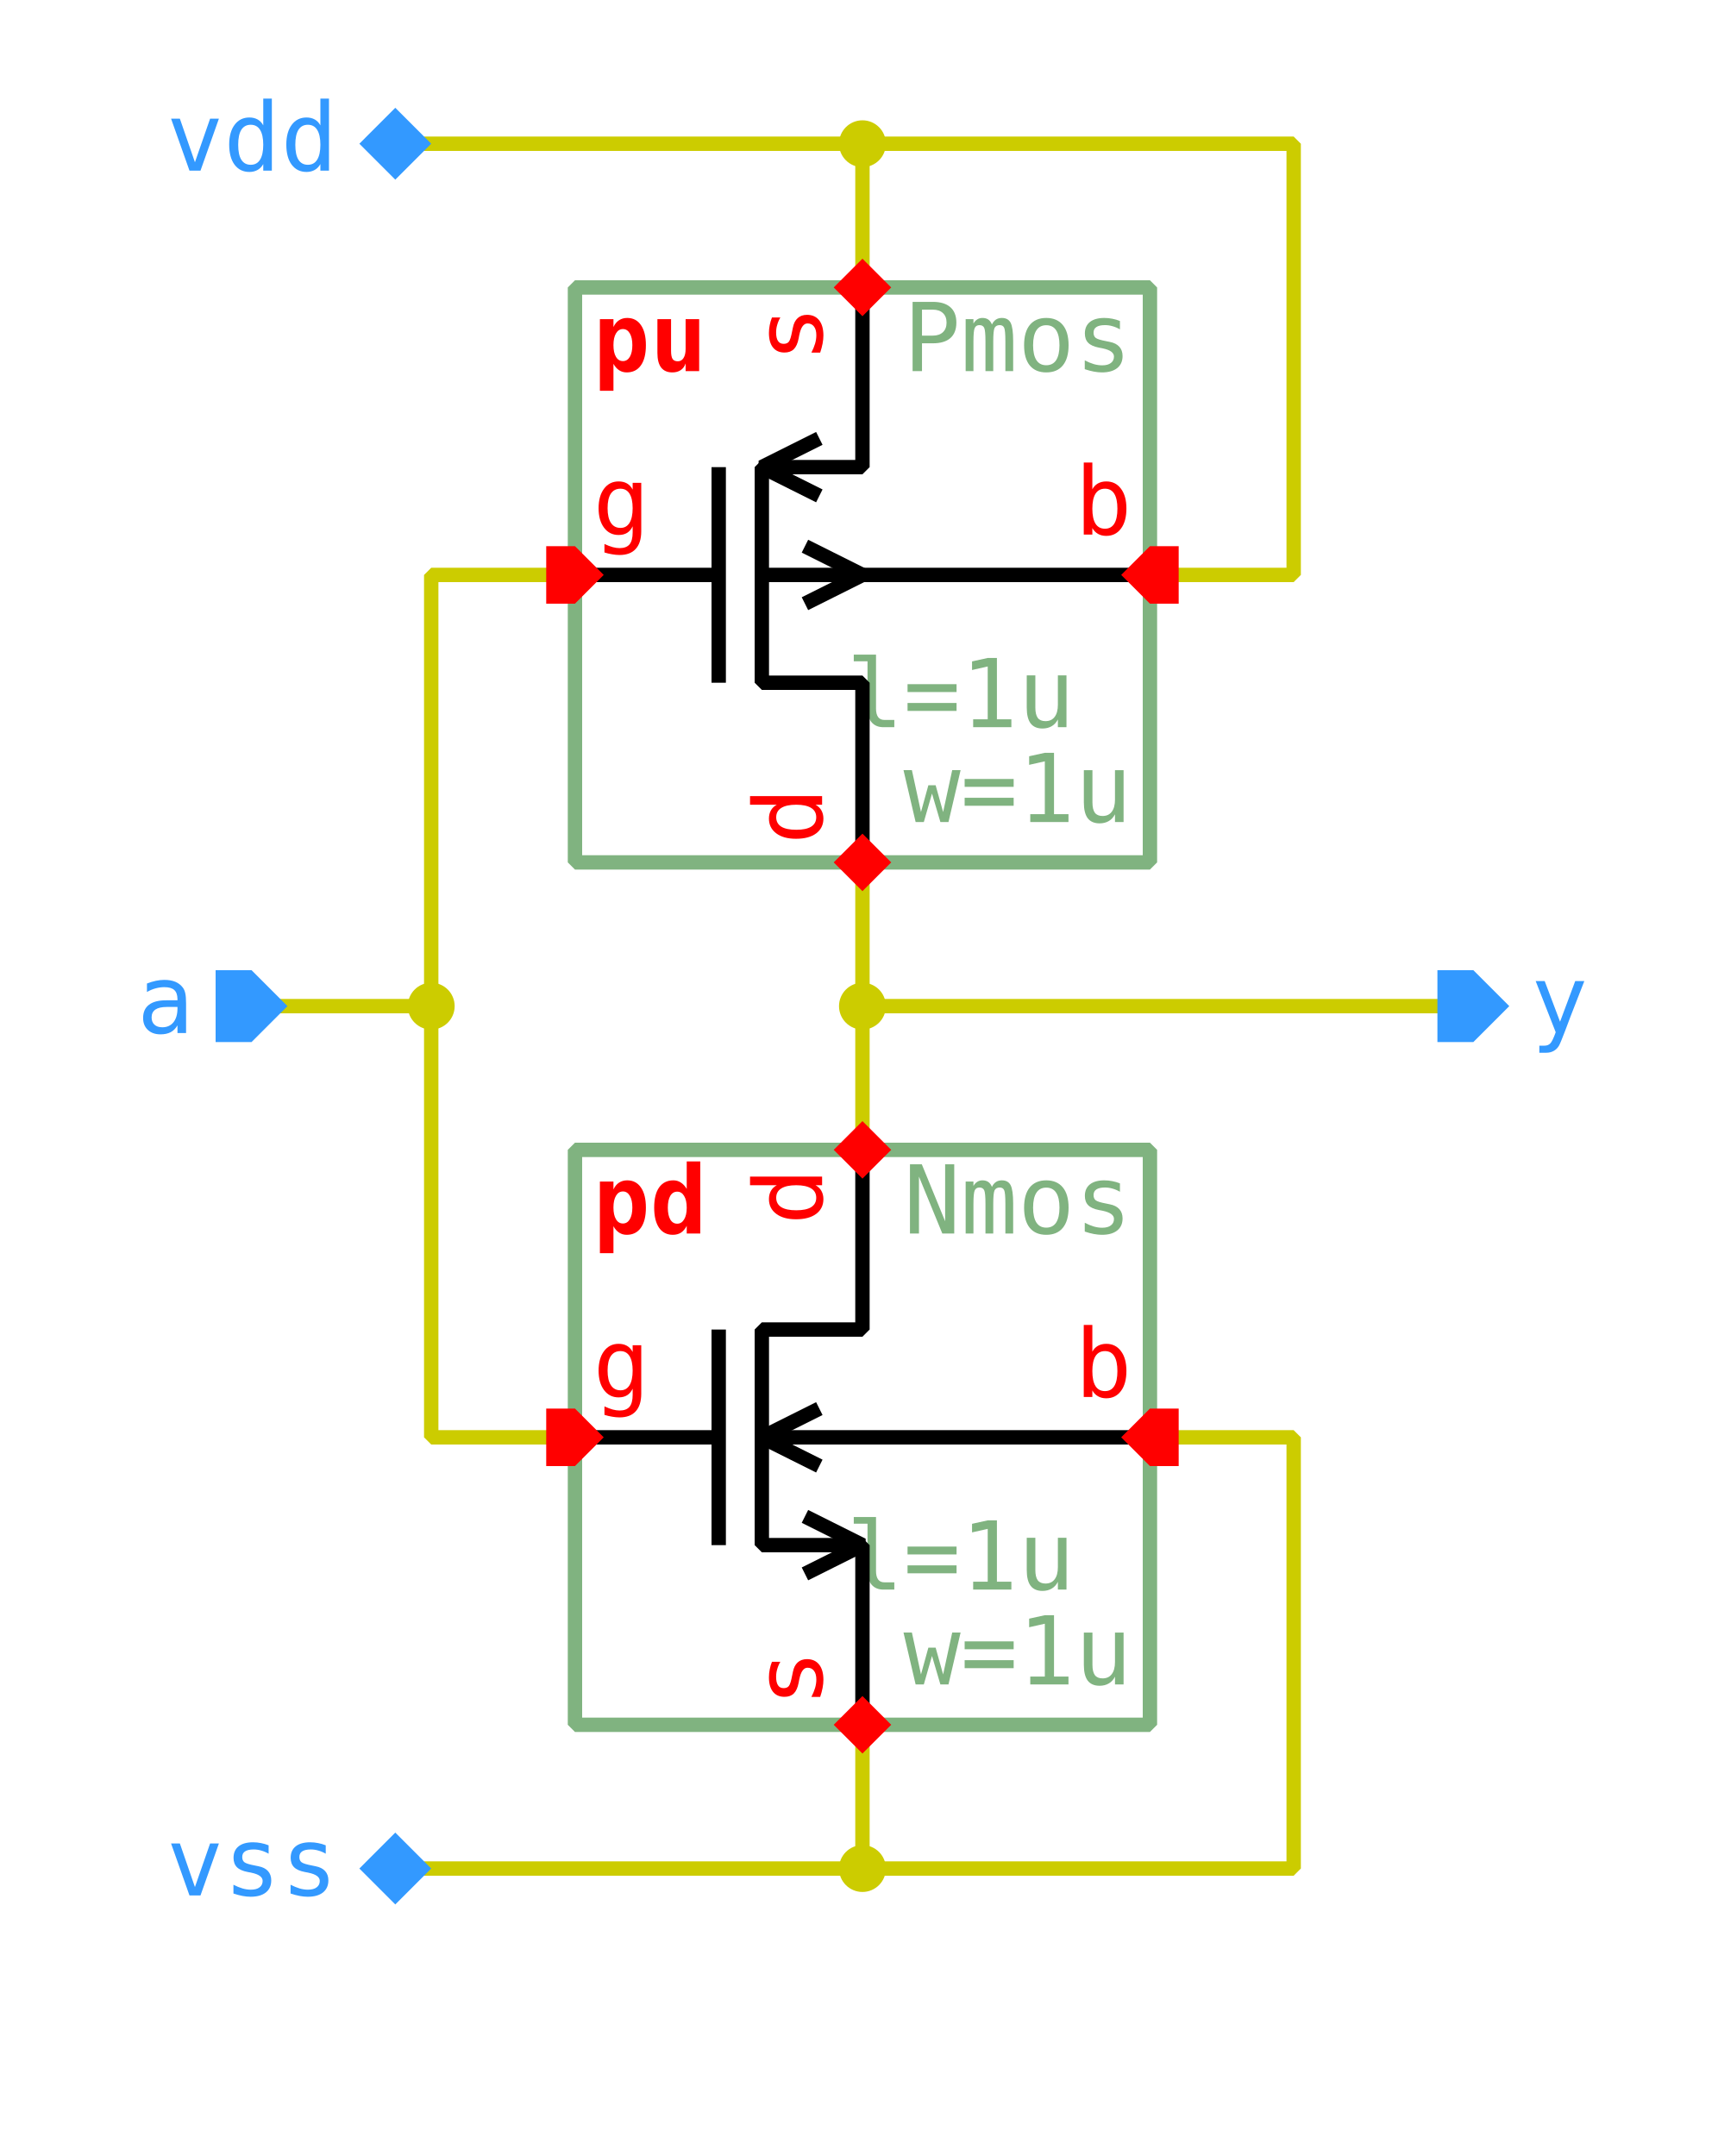
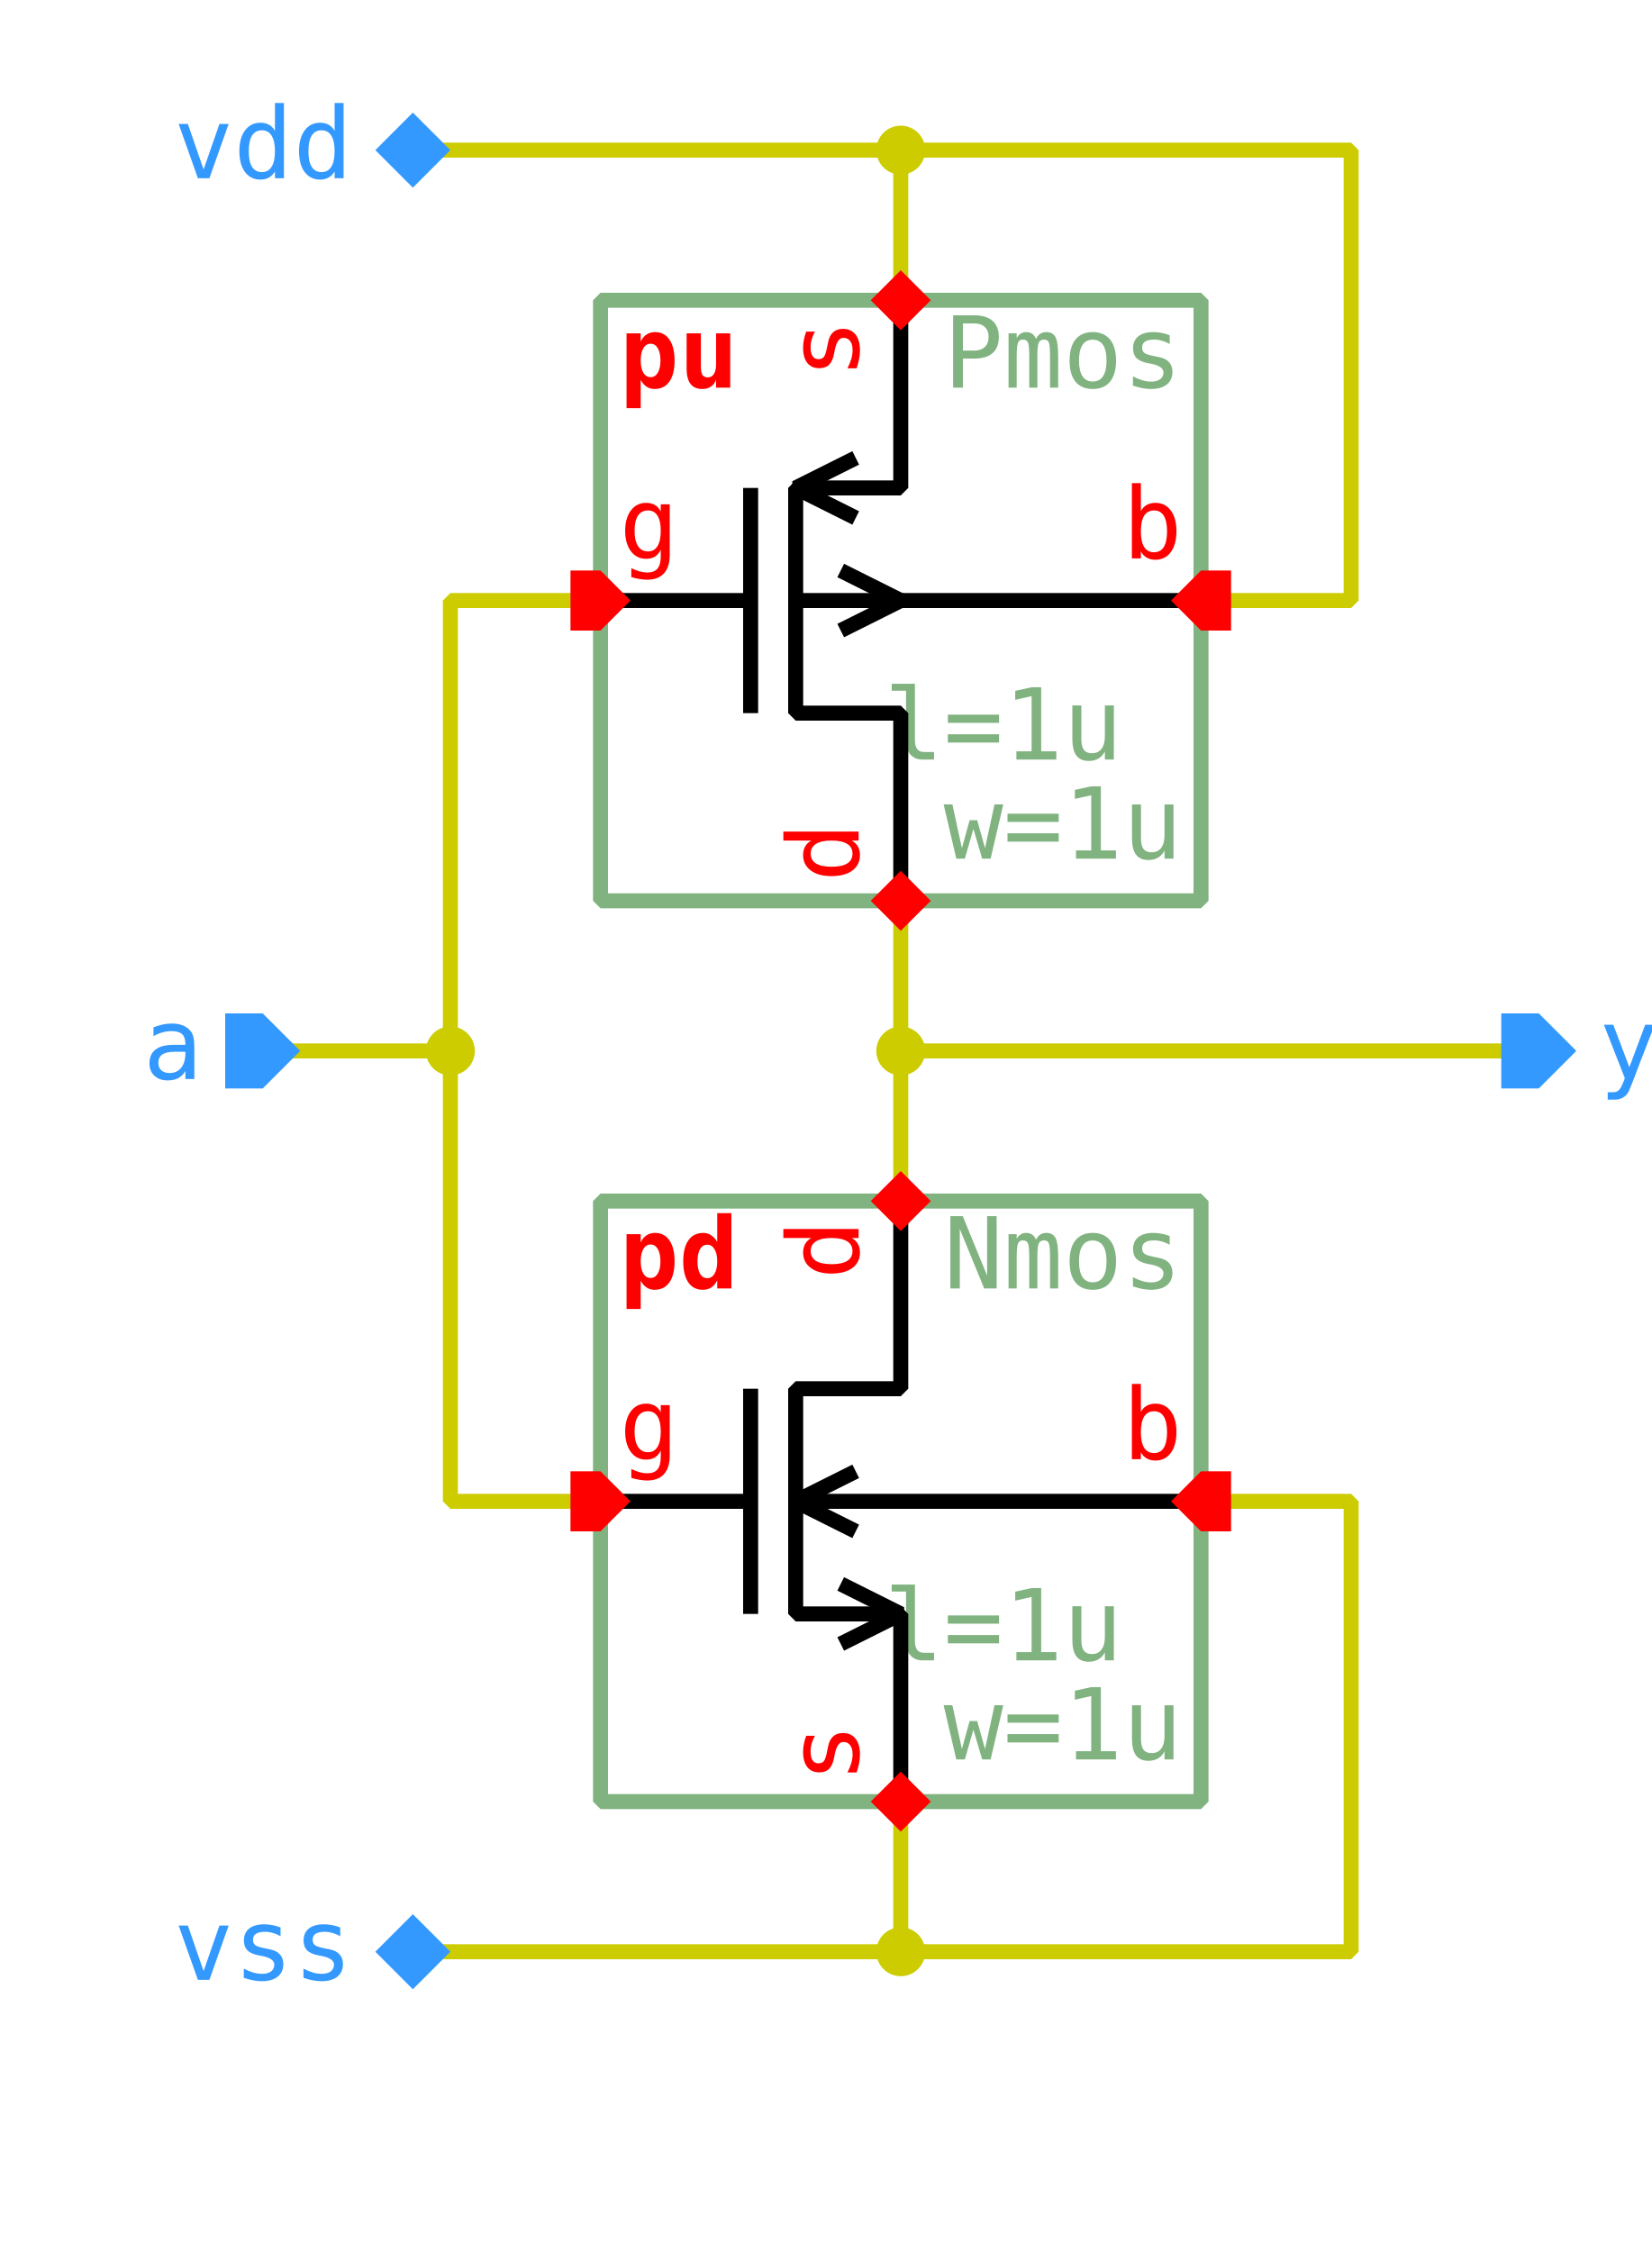
- <svg xmlns="http://www.w3.org/2000/svg" width="418.25px" height="525.0px" viewBox="-1.0 -1.0 11.95 15.0">
+ <svg xmlns="http://www.w3.org/2000/svg" width="385.0px" height="525.0px" viewBox="-1.0 -1.0 11.0 15.0">
  <style type="text/css">svg { stroke-linecap: butt; stroke-linejoin: bevel; } text { font-size: 11pt; font-family: "Inconsolata", monospace; font-stretch: 75%; } .instanceName { font-weight: bold; fill: #f00; } .pinLabel, .pinArrow { fill: #f00; } .params, .cellName { fill: #80b380; } .symbolOutline { stroke: #80b380; } .symbolPoly { stroke: #000; } .symbolOutline, .symbolPoly, .schemWire, .tapPoint { fill: none; stroke-width: 0.1; } .grid { fill: #ccc; } .schemWire, .tapPoint { stroke: #cc0; } .schemWire { stroke-linecap: square; } .connPoint, .tapPointLabel { fill: #cc0; } .portArrow, .portLabel { fill: #39f; }</style>
  <g transform="matrix(1 0 0 -1 0 13.0)">
    <path d="M2.0 1.0 L3.0 1.0 L5.0 1.0 L5.0 2.0" class="schemWire" />
    <path d="M5.0 1.0 L8.0 1.0 L8.0 4.0 L7.0 4.0" class="schemWire" />
    <path d="M2.0 13.0 L3.0 13.0 L5.0 13.0 L5.0 12.0" class="schemWire" />
    <path d="M5.0 13.0 L8.0 13.0 L8.0 10.0 L7.0 10.0" class="schemWire" />
    <path d="M1.0 7.0 L2.0 7.0 L2.0 4.0 L3.0 4.0" class="schemWire" />
    <path d="M2.0 7.0 L2.0 10.0 L3.0 10.0" class="schemWire" />
    <path d="M9.0 7.0 L8.0 7.0 L5.0 7.0 L5.0 6.0" class="schemWire" />
    <path d="M5.0 7.0 L5.0 8.0" class="schemWire" />
    <circle cx="5.0" cy="7.0" r="0.163" class="connPoint" />
    <circle cx="2.0" cy="7.0" r="0.163" class="connPoint" />
    <circle cx="5.0" cy="13.0" r="0.163" class="connPoint" />
    <circle cx="5.0" cy="1.0" r="0.163" class="connPoint" />
    <g>
      <rect x="3.0" y="2.0" width="4.0" height="4.0" class="symbolOutline" />
      <text transform="matrix(0.045 0 0 -0.045 6.875 5.875)" dominant-baseline="hanging" text-anchor="end" class="cellName">Nmos</text>
      <text transform="matrix(0.045 0 0 -0.045 6.875 2.125)" dominant-baseline="ideographic" text-anchor="end" class="params">
        <tspan x="0" y="-1em">l=1u</tspan>
        <tspan x="0" y="0em">w=1u</tspan>
      </text>
      <text transform="matrix(0.045 0 0 -0.045 3.125 5.875)" dominant-baseline="hanging" text-anchor="start" class="instanceName">pd</text>
      <path d="M2.0 0.0 L2.0 1.25 L1.3 1.25 L1.3 2.75 L2.0 2.75 L2.0 4.0" transform="matrix(1 0 0 1 3.0 2.0)" class="symbolPoly" />
      <path d="M1.0 1.25 L1.0 2.75" transform="matrix(1 0 0 1 3.0 2.0)" class="symbolPoly" />
      <path d="M0.0 2.0 L1.0 2.0" transform="matrix(1 0 0 1 3.0 2.0)" class="symbolPoly" />
      <path d="M4.0 2.0 L1.3 2.0" transform="matrix(1 0 0 1 3.0 2.0)" class="symbolPoly" />
      <path d="M1.7 1.8 L1.3 2.0 L1.7 2.2" transform="matrix(1 0 0 1 3.0 2.0)" class="symbolPoly" />
      <path d="M1.6 1.05 L2.0 1.25 L1.6 1.45" transform="matrix(1 0 0 1 3.0 2.0)" class="symbolPoly" />
      <path d="M0 0 L0.2 -0.2 L0.2 -0.4 L0 -0.4 L-0.2 -0.4 L-0.2 -0.2 Z" transform="matrix(0 -1 1 0 3.2 4.0)" class="pinArrow" />
      <text transform="matrix(0.045 0 0 -0.045 3.125 4.125)" dominant-baseline="ideographic" text-anchor="start" class="pinLabel">g</text>
      <path d="M0 0 L0.2 -0.2 L0.2 -0.2 L0 -0.4 L-0.2 -0.2 L-0.2 -0.2 Z" transform="matrix(1 0 0 1 5.0 2.2)" class="pinArrow" />
      <text transform="matrix(0 0.045 0.045 0 4.875 2.125)" dominant-baseline="ideographic" text-anchor="start" class="pinLabel">s</text>
      <path d="M0 0 L0.2 -0.2 L0.2 -0.2 L0 -0.4 L-0.2 -0.2 L-0.2 -0.2 Z" transform="matrix(-1 0 0 -1 5.0 5.8)" class="pinArrow" />
      <text transform="matrix(0 0.045 0.045 0 4.875 5.875)" dominant-baseline="ideographic" text-anchor="end" class="pinLabel">d</text>
      <path d="M0 0 L0.2 -0.2 L0.2 -0.4 L0 -0.4 L-0.2 -0.4 L-0.2 -0.2 Z" transform="matrix(0 1 -1 0 6.8 4.0)" class="pinArrow" />
      <text transform="matrix(0.045 0 0 -0.045 6.875 4.125)" dominant-baseline="ideographic" text-anchor="end" class="pinLabel">b</text>
    </g>
    <g>
      <rect x="3.0" y="8.0" width="4.0" height="4.0" class="symbolOutline" />
      <text transform="matrix(0.045 0 0 -0.045 6.875 11.875)" dominant-baseline="hanging" text-anchor="end" class="cellName">Pmos</text>
      <text transform="matrix(0.045 0 0 -0.045 6.875 8.125)" dominant-baseline="ideographic" text-anchor="end" class="params">
        <tspan x="0" y="-1em">l=1u</tspan>
        <tspan x="0" y="0em">w=1u</tspan>
      </text>
      <text transform="matrix(0.045 0 0 -0.045 3.125 11.875)" dominant-baseline="hanging" text-anchor="start" class="instanceName">pu</text>
      <path d="M2.0 0.0 L2.0 1.25 L1.3 1.25 L1.3 2.75 L2.0 2.75 L2.0 4.0" transform="matrix(1 0 0 1 3.0 8.0)" class="symbolPoly" />
      <path d="M1.0 1.25 L1.0 2.75" transform="matrix(1 0 0 1 3.0 8.0)" class="symbolPoly" />
      <path d="M0.0 2.0 L1.0 2.0" transform="matrix(1 0 0 1 3.0 8.0)" class="symbolPoly" />
      <path d="M4.0 2.0 L1.3 2.0" transform="matrix(1 0 0 1 3.0 8.0)" class="symbolPoly" />
      <path d="M1.7 2.55 L1.3 2.75 L1.7 2.95" transform="matrix(1 0 0 1 3.0 8.0)" class="symbolPoly" />
      <path d="M1.6 1.8 L2.0 2.0 L1.6 2.2" transform="matrix(1 0 0 1 3.0 8.0)" class="symbolPoly" />
      <path d="M0 0 L0.2 -0.2 L0.2 -0.4 L0 -0.4 L-0.2 -0.4 L-0.2 -0.2 Z" transform="matrix(0 -1 1 0 3.2 10.0)" class="pinArrow" />
      <text transform="matrix(0.045 0 0 -0.045 3.125 10.125)" dominant-baseline="ideographic" text-anchor="start" class="pinLabel">g</text>
      <path d="M0 0 L0.2 -0.2 L0.2 -0.2 L0 -0.4 L-0.2 -0.2 L-0.2 -0.2 Z" transform="matrix(1 0 0 1 5.0 8.2)" class="pinArrow" />
      <text transform="matrix(0 0.045 0.045 0 4.875 8.125)" dominant-baseline="ideographic" text-anchor="start" class="pinLabel">d</text>
      <path d="M0 0 L0.2 -0.2 L0.2 -0.2 L0 -0.4 L-0.2 -0.2 L-0.2 -0.2 Z" transform="matrix(-1 0 0 -1 5.0 11.8)" class="pinArrow" />
      <text transform="matrix(0 0.045 0.045 0 4.875 11.875)" dominant-baseline="ideographic" text-anchor="end" class="pinLabel">s</text>
      <path d="M0 0 L0.2 -0.2 L0.2 -0.4 L0 -0.4 L-0.2 -0.4 L-0.2 -0.2 Z" transform="matrix(0 1 -1 0 6.8 10.0)" class="pinArrow" />
      <text transform="matrix(0.045 0 0 -0.045 6.875 10.125)" dominant-baseline="ideographic" text-anchor="end" class="pinLabel">b</text>
    </g>
    <g>
      <path d="M0 0 L0.25 0 L0.25 -0.25 L0 -0.5 L-0.25 -0.25 L-0.25 0 Z" transform="matrix(0 1 -1 0 9.0 7.0)" class="portArrow" />
      <text transform="matrix(0.045 0 0 -0.045 9.65 7.0)" dominant-baseline="middle" text-anchor="start" class="portLabel">y</text>
    </g>
    <g>
      <path d="M0 0 L0.25 -0.25 L0.25 -0.5 L0 -0.5 L-0.25 -0.5 L-0.25 -0.25 Z" transform="matrix(0 -1 1 0 1.0 7.0)" class="portArrow" />
      <text transform="matrix(0.045 0 0 -0.045 0.35 7.0)" dominant-baseline="middle" text-anchor="end" class="portLabel">a</text>
    </g>
    <g>
      <path d="M0 0 L0.25 -0.25 L0.25 -0.25 L0 -0.5 L-0.25 -0.25 L-0.25 -0.25 Z" transform="matrix(0 -1 1 0 2.0 13.0)" class="portArrow" />
      <text transform="matrix(0.045 0 0 -0.045 1.35 13.0)" dominant-baseline="middle" text-anchor="end" class="portLabel">vdd</text>
    </g>
    <g>
      <path d="M0 0 L0.25 -0.25 L0.25 -0.25 L0 -0.5 L-0.25 -0.25 L-0.25 -0.25 Z" transform="matrix(0 -1 1 0 2.0 1.0)" class="portArrow" />
      <text transform="matrix(0.045 0 0 -0.045 1.35 1.0)" dominant-baseline="middle" text-anchor="end" class="portLabel">vss</text>
    </g>
  </g>
</svg>
